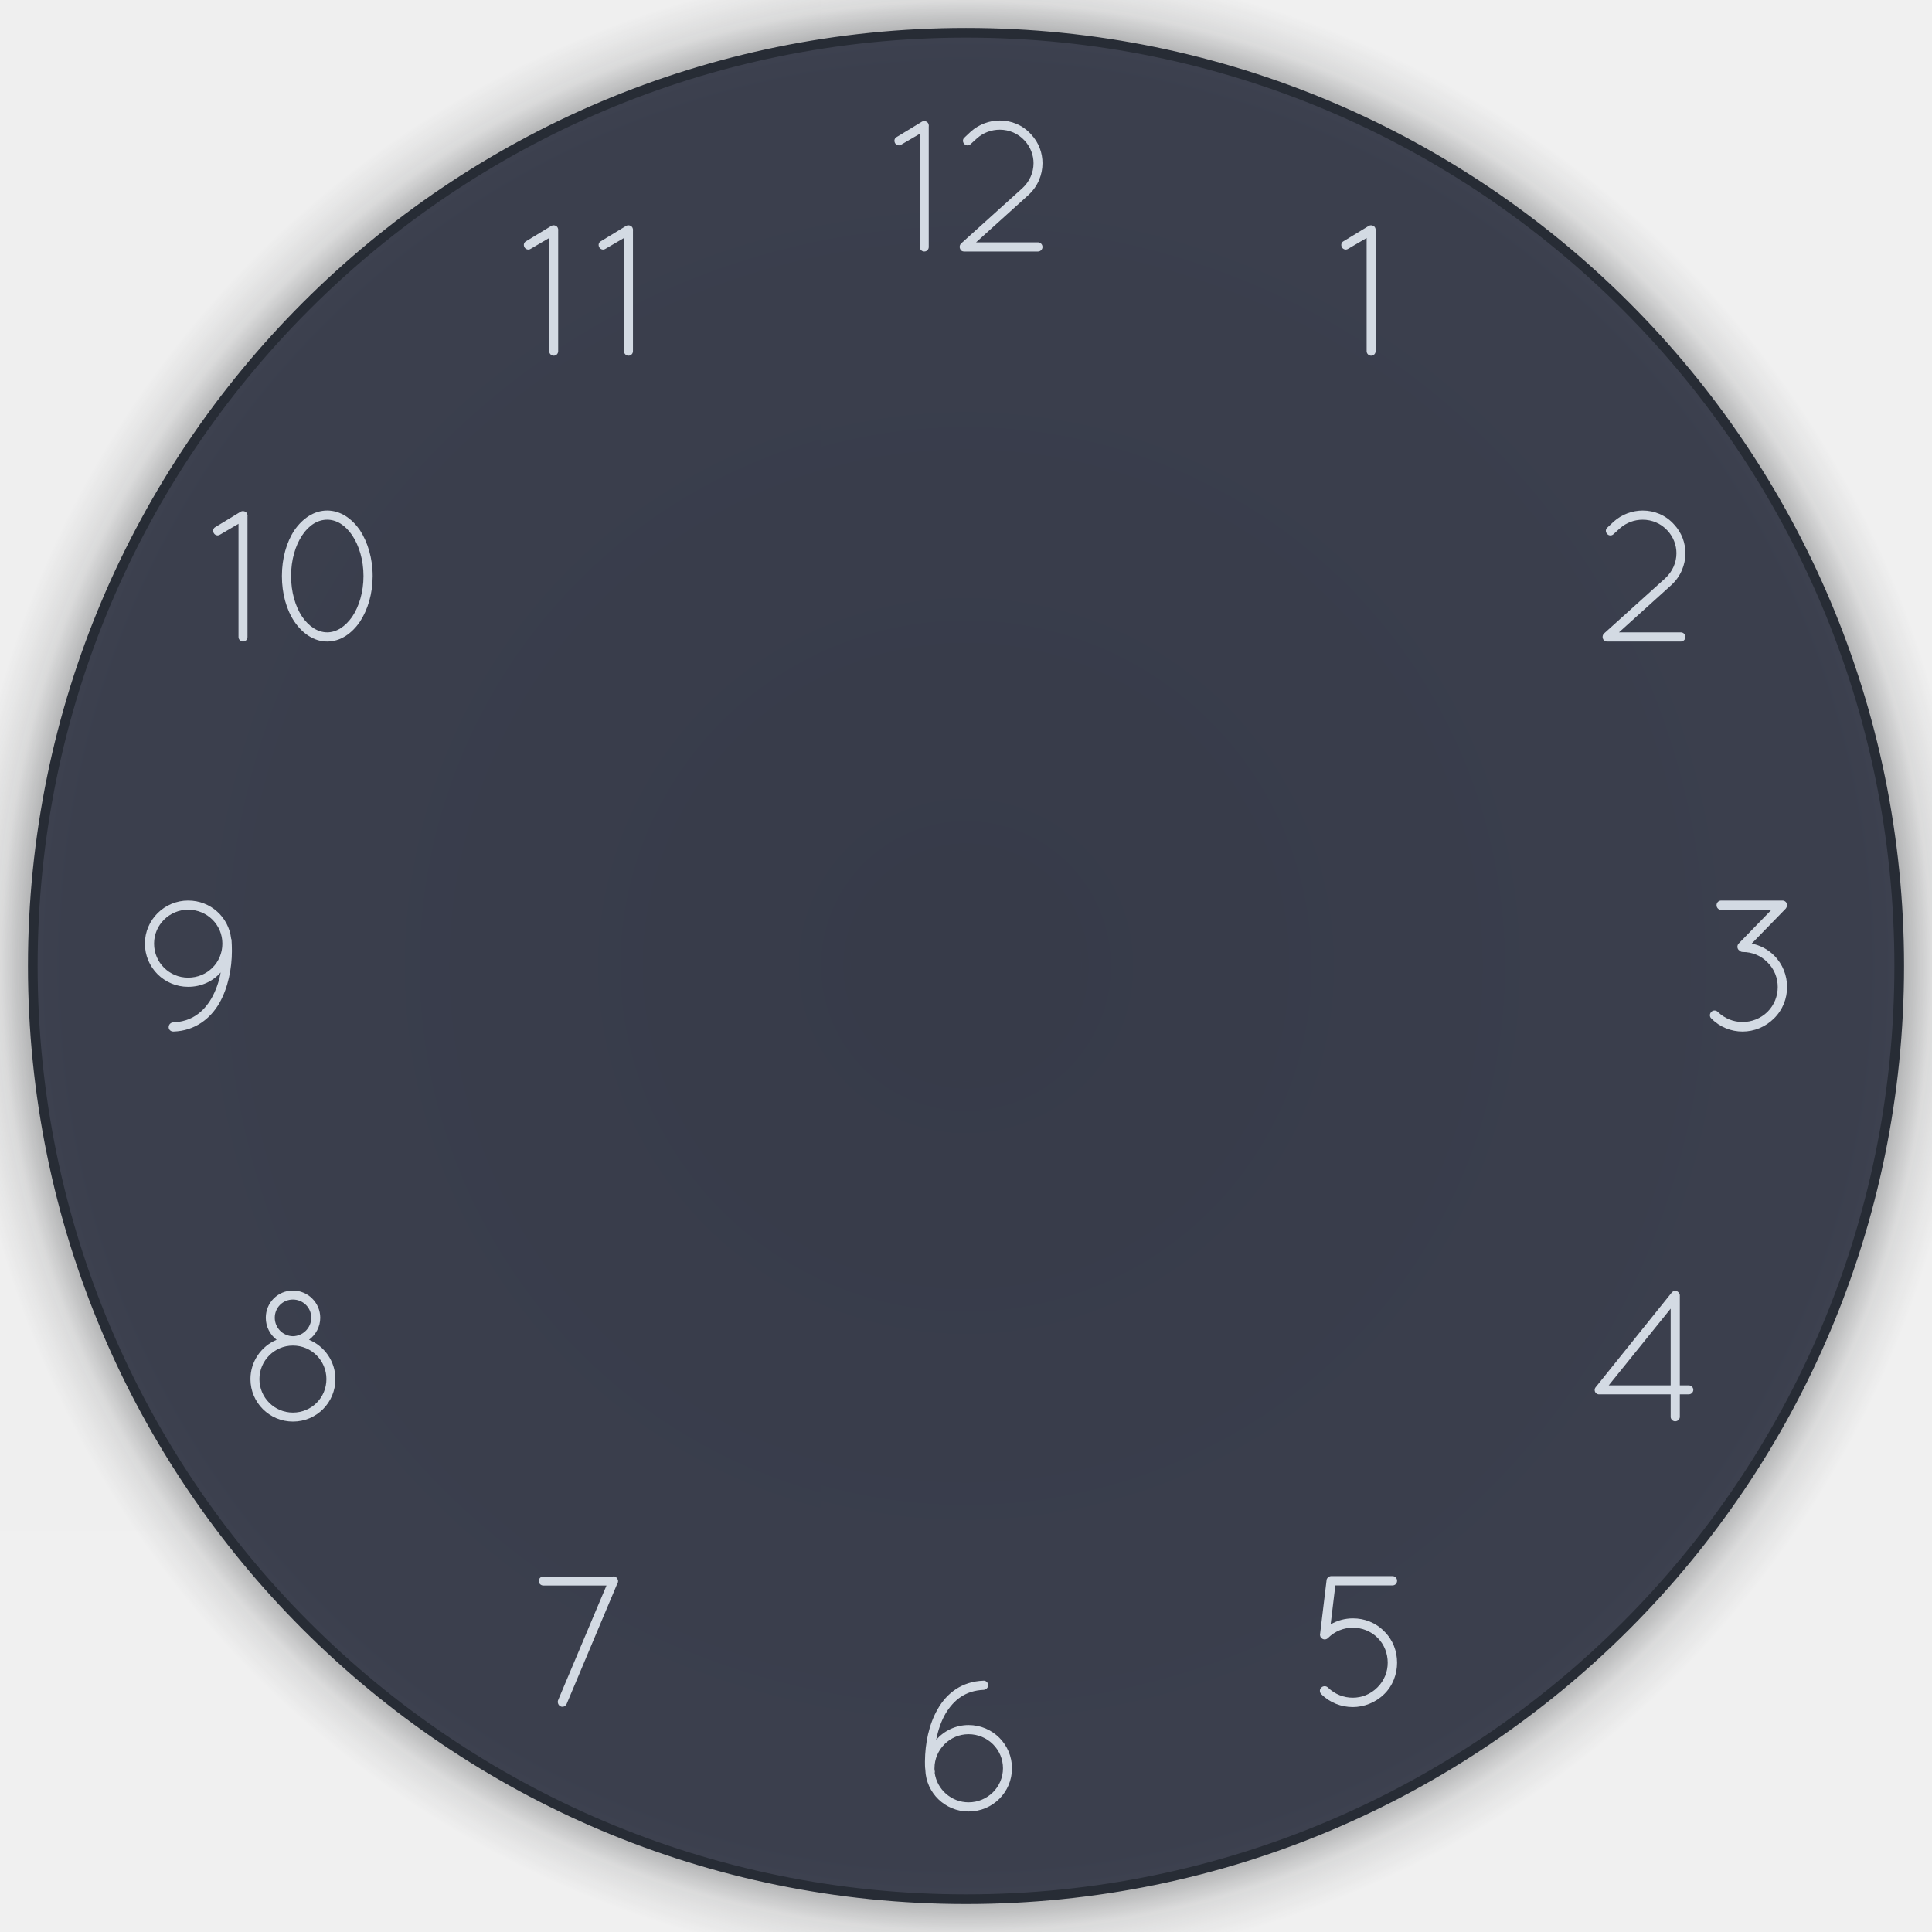
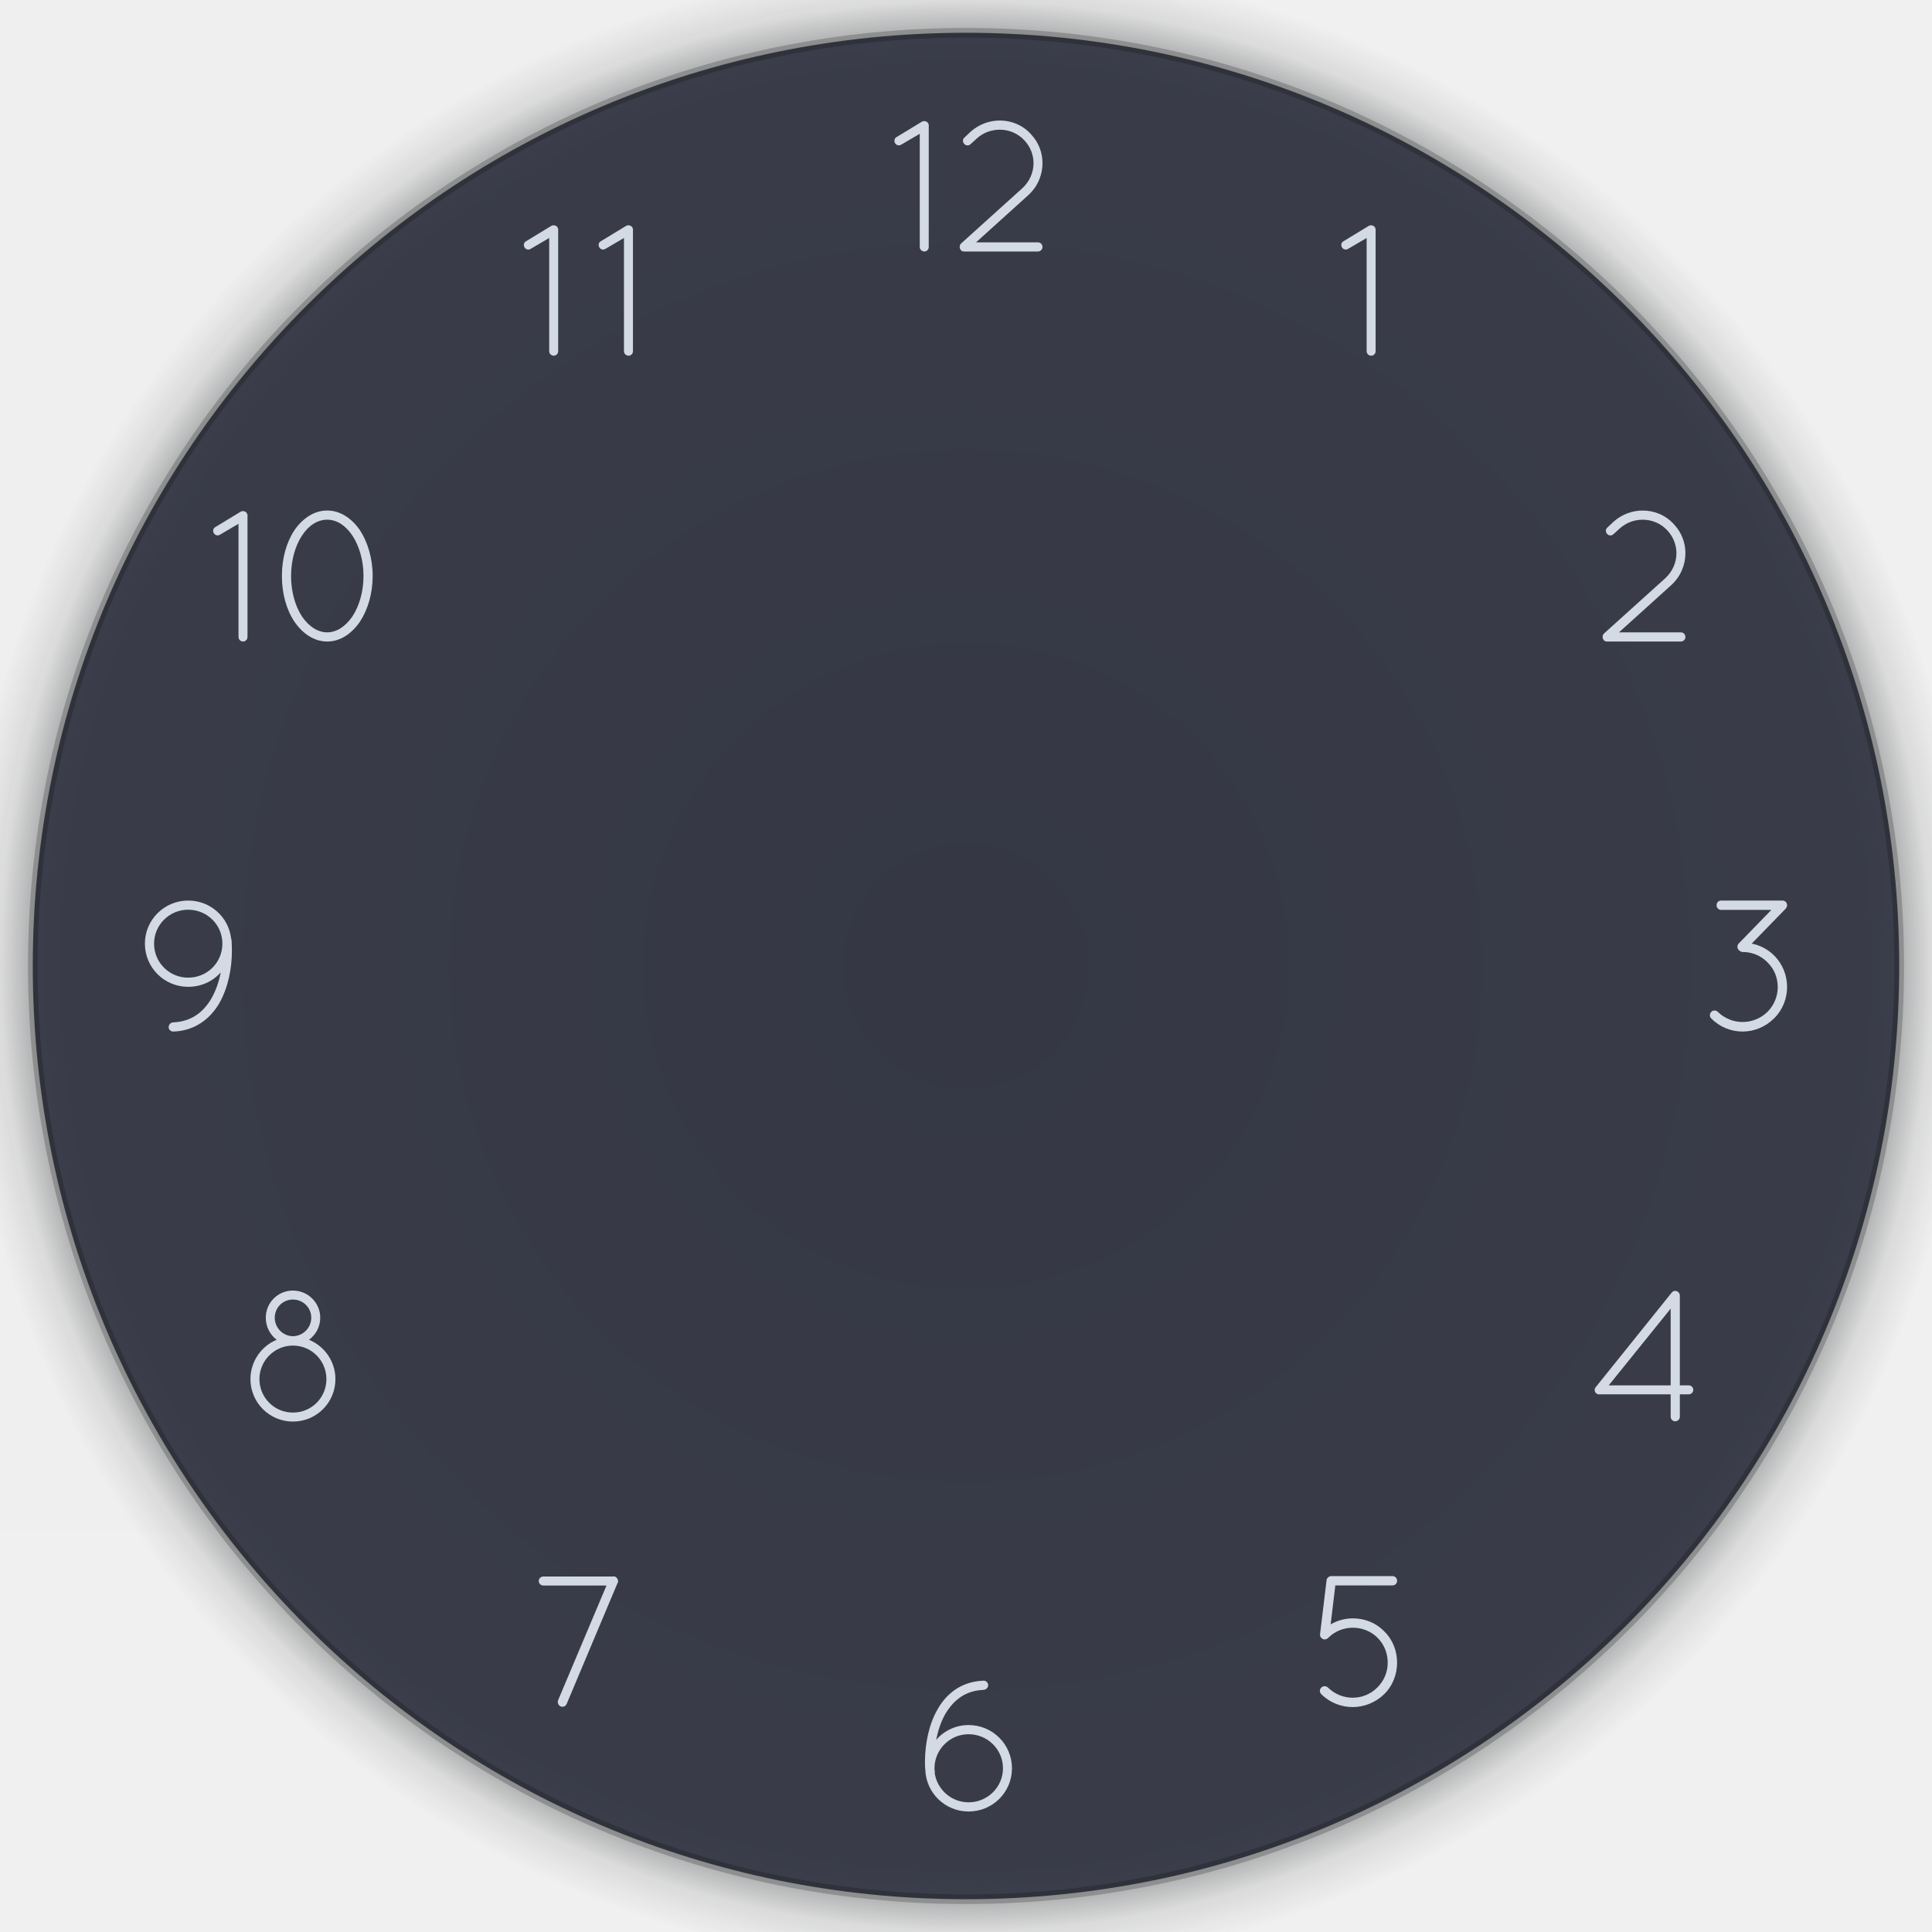
<svg xmlns="http://www.w3.org/2000/svg" xmlns:xlink="http://www.w3.org/1999/xlink" id="svg2" width="200" height="200" version="1">
  <defs id="defs5">
    <linearGradient id="linearGradient4011">
      <stop id="stop4013" style="stop-color:#232629;stop-opacity:1;" offset="0" />
      <stop id="stop4019" style="stop-color:#232629;stop-opacity:0.523;" offset=".9" />
      <stop id="stop4021" style="stop-color:#232629;stop-opacity:0.107;" offset=".96" />
      <stop id="stop4015" style="stop-color:#232629;stop-opacity:0;" offset="1" />
    </linearGradient>
    <radialGradient id="radialGradient4671" cx="1255.872" cy="382.729" r="96.606" fx="1255.872" fy="382.729" gradientTransform="matrix(1.076543,0,0,1.076543,-1252,-312.0245)" gradientUnits="userSpaceOnUse" xlink:href="#linearGradient4011" />
  </defs>
  <rect id="rect4069" style="opacity:0.005;fill:#717171;fill-opacity:1;stroke:none" width="214" height="214" x="-129.06" y="-55.53" />
  <g id="ClockFace">
    <circle id="path4329" style="fill:url(#radialGradient4671);fill-opacity:1;stroke:none" cx="100" cy="100" r="104" />
-     <circle id="path5099" style="opacity:0.95;fill:#383c4a;fill-opacity:1;stroke:none" cx="100" cy="100" r="96.606" />
-     <circle id="path5627" style="fill:none;stroke:#272c35;stroke-opacity:1" cx="100.001" cy="99.999" r="96.606" />
+     <circle id="path5099" style="opacity:0.95;fill:#353945;fill-opacity:1;stroke:none" cx="100" cy="100" r="96.606" />
+     <circle id="path5627" style="fill:none;stroke:#000000;stroke-opacity:0.2" cx="100.001" cy="99.999" r="96.606" />
    <g id="g4372" style="fill:#ffffff;fill-opacity:1;opacity:1">
      <path id="path4338" style="font-style:normal;font-variant:normal;font-weight:normal;font-stretch:normal;font-size:medium;line-height:125%;font-family:Quicksand;-inkscape-font-specification:'Quicksand, Normal';text-align:start;letter-spacing:0px;word-spacing:0px;writing-mode:lr-tb;text-anchor:start;opacity:1;fill:#d3dae3;fill-opacity:1;stroke:none;stroke-width:1px;stroke-linecap:butt;stroke-linejoin:miter;stroke-opacity:1" d="m 166.027,66.274 c 0.077,0.097 0.213,0.136 0.349,0.136 l 0.077,0 7.555,0 c 0.252,0 0.465,-0.213 0.465,-0.465 0,-0.271 -0.213,-0.484 -0.465,-0.484 l -6.412,0 5.424,-4.901 c 0.969,-0.891 1.453,-2.092 1.453,-3.293 0,-1.046 -0.368,-2.112 -1.162,-2.964 -0.872,-0.988 -2.073,-1.453 -3.255,-1.453 -1.066,0 -2.15,0.387 -3.003,1.143 l -0.659,0.62 c -0.194,0.155 -0.213,0.465 -0.019,0.659 0.155,0.194 0.465,0.213 0.659,0.019 l 0.659,-0.601 c 0.678,-0.601 1.511,-0.891 2.364,-0.891 0.949,0 1.899,0.387 2.577,1.143 0.601,0.659 0.911,1.492 0.911,2.325 0,0.969 -0.407,1.899 -1.162,2.596 l -6.335,5.715 c -0.194,0.194 -0.194,0.484 -0.019,0.697 z" />
      <path id="path4340" style="font-style:normal;font-variant:normal;font-weight:normal;font-stretch:normal;font-size:medium;line-height:125%;font-family:Quicksand;-inkscape-font-specification:'Quicksand, Normal';text-align:start;letter-spacing:0px;word-spacing:0px;writing-mode:lr-tb;text-anchor:start;opacity:1;fill:#d3dae3;fill-opacity:1;stroke:none;stroke-width:1px;stroke-linecap:butt;stroke-linejoin:miter;stroke-opacity:1" d="m 184.942,93.921 c 0.039,-0.058 0.058,-0.136 0.058,-0.213 0,-0.271 -0.213,-0.484 -0.484,-0.484 l -6.335,0 c -0.271,0 -0.484,0.213 -0.484,0.484 0,0.271 0.213,0.484 0.484,0.484 l 5.192,0 -3.371,3.468 c -0.194,0.194 -0.194,0.504 0,0.697 0,0 0.019,0 0.019,0 0.097,0.116 0.232,0.194 0.387,0.194 0.93,0 1.86,0.349 2.557,1.066 0.717,0.697 1.066,1.627 1.066,2.557 0,0.93 -0.349,1.86 -1.066,2.577 -0.717,0.697 -1.647,1.046 -2.577,1.046 -0.93,0 -1.84,-0.349 -2.557,-1.046 -0.194,-0.194 -0.504,-0.194 -0.678,0 -0.194,0.194 -0.194,0.504 0,0.678 0.891,0.911 2.073,1.356 3.235,1.356 0,0 0,0 0,0 1.182,0 2.363,-0.465 3.255,-1.356 0.911,-0.891 1.356,-2.073 1.356,-3.255 0,-1.182 -0.446,-2.364 -1.337,-3.255 -0.659,-0.659 -1.472,-1.066 -2.325,-1.24 l 3.507,-3.603 c 0.039,-0.039 0.077,-0.097 0.097,-0.155 z" />
      <path id="path4342" style="font-style:normal;font-variant:normal;font-weight:normal;font-stretch:normal;font-size:medium;line-height:125%;font-family:Quicksand;-inkscape-font-specification:'Quicksand, Normal';text-align:start;letter-spacing:0px;word-spacing:0px;writing-mode:lr-tb;text-anchor:start;opacity:1;fill:#d3dae3;fill-opacity:1;stroke:none;stroke-width:1px;stroke-linecap:butt;stroke-linejoin:miter;stroke-opacity:1" d="m 172.947,146.667 c 0,0.252 0.213,0.465 0.465,0.465 0.271,0 0.484,-0.213 0.484,-0.465 l 0,-2.325 0.911,0 c 0.271,0 0.484,-0.213 0.484,-0.465 0,-0.252 -0.213,-0.465 -0.484,-0.465 l -0.911,0 0,-9.299 0,-0.058 c 0,-0.019 -0.019,-0.039 -0.019,-0.077 -0.039,-0.077 -0.077,-0.174 -0.155,-0.232 -0.213,-0.174 -0.484,-0.155 -0.659,0.058 l -0.019,0.019 -7.846,9.764 c -0.174,0.194 -0.155,0.504 0.058,0.659 0.077,0.077 0.194,0.097 0.291,0.097 l 0.039,0 0.019,0 7.342,0 0,2.325 z m -6.412,-3.255 6.412,-7.943 0,7.943 -6.412,0 z" />
      <path id="path4344" style="font-style:normal;font-variant:normal;font-weight:normal;font-stretch:normal;font-size:medium;line-height:125%;font-family:Quicksand;-inkscape-font-specification:'Quicksand, Normal';text-align:start;letter-spacing:0px;word-spacing:0px;writing-mode:lr-tb;text-anchor:start;opacity:1;fill:#d3dae3;fill-opacity:1;stroke:none;stroke-width:1px;stroke-linecap:butt;stroke-linejoin:miter;stroke-opacity:1" d="m 140.034,176.717 c 1.162,0 2.363,-0.465 3.255,-1.337 0.911,-0.891 1.337,-2.092 1.337,-3.255 0,-1.201 -0.426,-2.364 -1.337,-3.255 -0.891,-0.911 -2.054,-1.337 -3.235,-1.337 -0.814,0 -1.608,0.213 -2.305,0.62 l 0.484,-4.03 5.909,0 c 0.271,0 0.484,-0.194 0.484,-0.484 0,-0.271 -0.213,-0.484 -0.484,-0.484 l -6.316,0 c -0.116,0 -0.232,0.039 -0.31,0.116 -0.116,0.077 -0.194,0.194 -0.194,0.349 l -0.659,5.463 c 0,0.039 -0.019,0.077 -0.019,0.097 0,0.058 0,0.116 0.019,0.155 0,0.019 0,0.039 0.019,0.058 l 0,0.019 c 0.019,0.058 0.058,0.116 0.116,0.155 0.174,0.194 0.484,0.194 0.678,0 0.717,-0.717 1.627,-1.066 2.577,-1.066 0.93,0 1.86,0.349 2.557,1.046 0.697,0.697 1.046,1.627 1.046,2.577 0,0.93 -0.349,1.84 -1.066,2.557 -0.717,0.717 -1.627,1.066 -2.557,1.066 -0.93,0 -1.84,-0.349 -2.557,-1.046 -0.194,-0.194 -0.504,-0.194 -0.697,0 -0.194,0.174 -0.194,0.484 0,0.678 0.891,0.891 2.073,1.337 3.255,1.337 z" />
      <path id="path4346" style="font-style:normal;font-variant:normal;font-weight:normal;font-stretch:normal;font-size:medium;line-height:125%;font-family:Quicksand;-inkscape-font-specification:'Quicksand, Normal';text-align:start;letter-spacing:0px;word-spacing:0px;writing-mode:lr-tb;text-anchor:start;opacity:1;fill:#d3dae3;fill-opacity:1;stroke:none;stroke-width:1px;stroke-linecap:butt;stroke-linejoin:miter;stroke-opacity:1" d="m 95.75,182.315 c 0,0.31 0,0.601 0.039,0.891 0.077,2.402 2.054,4.32 4.475,4.32 2.499,0 4.495,-1.995 4.495,-4.475 0,-2.46 -1.995,-4.475 -4.495,-4.475 -1.337,0 -2.538,0.601 -3.352,1.53 0.194,-0.969 0.504,-1.918 0.969,-2.712 0.852,-1.414 2.054,-2.383 3.952,-2.46 0.252,-0.019 0.465,-0.232 0.465,-0.504 -0.019,-0.252 -0.232,-0.465 -0.484,-0.446 -2.247,0.077 -3.816,1.298 -4.746,2.945 -0.93,1.608 -1.298,3.584 -1.317,5.386 z m 0.988,0.736 c 0,-1.937 1.589,-3.526 3.526,-3.526 1.976,0 3.565,1.589 3.565,3.526 0,1.937 -1.589,3.526 -3.565,3.526 -1.782,0 -3.274,-1.337 -3.507,-3.061 0.019,-0.039 0.019,-0.078 0.019,-0.136 -0.019,-0.078 -0.039,-0.155 -0.039,-0.252 l 0,-0.077 z" />
      <path id="path4348" style="font-style:normal;font-variant:normal;font-weight:normal;font-stretch:normal;font-size:medium;line-height:125%;font-family:Quicksand;-inkscape-font-specification:'Quicksand, Normal';text-align:start;letter-spacing:0px;word-spacing:0px;writing-mode:lr-tb;text-anchor:start;opacity:1;fill:#d3dae3;fill-opacity:1;stroke:none;stroke-width:1px;stroke-linecap:butt;stroke-linejoin:miter;stroke-opacity:1" d="m 58.039,176.646 c 0.077,0.039 0.116,0.039 0.194,0.039 0.174,0 0.349,-0.116 0.426,-0.291 l 5.25,-12.476 c 0.058,-0.077 0.077,-0.155 0.077,-0.252 0,-0.058 -0.019,-0.097 -0.039,-0.155 -0.039,-0.116 -0.136,-0.232 -0.252,-0.291 -0.097,-0.039 -0.194,-0.039 -0.291,-0.019 l -7.168,0 c -0.252,0 -0.465,0.213 -0.465,0.465 0,0.252 0.213,0.465 0.465,0.465 l 6.548,0 -5.018,11.895 c -0.077,0.233 0.039,0.523 0.271,0.62 z" />
      <path id="path4350" style="font-style:normal;font-variant:normal;font-weight:normal;font-stretch:normal;font-size:medium;line-height:125%;font-family:Quicksand;-inkscape-font-specification:'Quicksand, Normal';text-align:start;letter-spacing:0px;word-spacing:0px;writing-mode:lr-tb;text-anchor:start;opacity:1;fill:#d3dae3;fill-opacity:1;stroke:none;stroke-width:1px;stroke-linecap:butt;stroke-linejoin:miter;stroke-opacity:1" d="m 27.514,136.408 c 0,0.949 0.446,1.763 1.124,2.286 -1.589,0.659 -2.712,2.247 -2.712,4.068 0,2.441 1.976,4.398 4.398,4.398 2.441,0 4.398,-1.957 4.398,-4.398 0,-1.821 -1.124,-3.41 -2.732,-4.068 0.697,-0.523 1.162,-1.337 1.162,-2.286 0,-1.55 -1.279,-2.809 -2.828,-2.809 -1.569,0 -2.809,1.259 -2.809,2.809 z m -0.659,6.354 c 0,-1.899 1.55,-3.468 3.468,-3.468 1.937,0 3.468,1.569 3.468,3.468 0,1.918 -1.53,3.468 -3.468,3.468 -1.918,0 -3.468,-1.55 -3.468,-3.468 z m 1.589,-6.354 c 0,-1.046 0.833,-1.879 1.879,-1.879 1.046,0 1.899,0.833 1.899,1.879 0,1.046 -0.852,1.899 -1.899,1.918 -1.046,-0.019 -1.879,-0.872 -1.879,-1.918 z" />
      <path id="path4352" style="font-style:normal;font-variant:normal;font-weight:normal;font-stretch:normal;font-size:medium;line-height:125%;font-family:Quicksand;-inkscape-font-specification:'Quicksand, Normal';text-align:start;letter-spacing:0px;word-spacing:0px;writing-mode:lr-tb;text-anchor:start;opacity:1;fill:#d3dae3;fill-opacity:1;stroke:none;stroke-width:1px;stroke-linecap:butt;stroke-linejoin:miter;stroke-opacity:1" d="m 15,97.68 c 0,2.499 2.015,4.475 4.475,4.475 1.356,0 2.557,-0.562 3.371,-1.492 -0.174,0.969 -0.504,1.899 -0.969,2.712 -0.833,1.414 -2.073,2.383 -3.952,2.46 -0.271,0.019 -0.465,0.232 -0.465,0.504 0,0.252 0.213,0.446 0.484,0.446 l 0.019,0 c 2.228,-0.077 3.816,-1.337 4.746,-2.945 0.911,-1.608 1.298,-3.603 1.298,-5.405 0,-0.407 -0.019,-0.794 -0.039,-1.162 -0.019,-0.039 -0.019,-0.058 -0.039,-0.097 C 23.679,94.948 21.8,93.224 19.475,93.224 17.015,93.224 15,95.219 15,97.68 Z m 4.475,3.526 c -1.937,0 -3.526,-1.55 -3.526,-3.526 0,-1.937 1.589,-3.507 3.526,-3.507 1.976,0 3.545,1.569 3.545,3.507 0,1.976 -1.569,3.526 -3.545,3.526 z" />
      <path id="path4354" style="font-style:normal;font-variant:normal;font-weight:normal;font-stretch:normal;font-size:medium;line-height:125%;font-family:Quicksand;-inkscape-font-specification:'Quicksand, Normal';text-align:start;letter-spacing:0px;word-spacing:0px;writing-mode:lr-tb;text-anchor:start;opacity:1;fill:#d3dae3;fill-opacity:1;stroke:none;stroke-width:1px;stroke-linecap:butt;stroke-linejoin:miter;stroke-opacity:1" d="m 24.69,65.945 c 0,0.252 0.213,0.465 0.465,0.465 0.271,0 0.465,-0.213 0.465,-0.465 l 0,-12.457 c 0.019,-0.116 0,-0.232 -0.058,-0.349 -0.116,-0.213 -0.426,-0.291 -0.639,-0.174 L 22.307,54.554 c -0.232,0.116 -0.31,0.387 -0.174,0.639 0.077,0.136 0.232,0.232 0.407,0.232 0.077,0 0.174,-0.039 0.232,-0.077 l 1.918,-1.124 0,11.721 z" />
      <path id="path4356" style="font-style:normal;font-variant:normal;font-weight:normal;font-stretch:normal;font-size:medium;line-height:125%;font-family:Quicksand;-inkscape-font-specification:'Quicksand, Normal';text-align:start;letter-spacing:0px;word-spacing:0px;writing-mode:lr-tb;text-anchor:start;opacity:1;fill:#d3dae3;fill-opacity:1;stroke:none;stroke-width:1px;stroke-linecap:butt;stroke-linejoin:miter;stroke-opacity:1" d="m 30.481,64.356 c 0.833,1.22 2.015,2.054 3.39,2.054 1.375,0 2.557,-0.833 3.39,-2.054 0.814,-1.24 1.317,-2.906 1.317,-4.727 0,-1.821 -0.504,-3.487 -1.317,-4.746 -0.833,-1.201 -2.015,-2.034 -3.39,-2.034 -1.375,0 -2.557,0.833 -3.39,2.034 -0.833,1.259 -1.298,2.925 -1.298,4.746 0,1.821 0.465,3.487 1.298,4.727 z m 0.794,-8.931 c 0.697,-1.066 1.627,-1.627 2.596,-1.627 0,0 0,0 0,0 0.969,0 1.879,0.562 2.596,1.627 0.697,1.046 1.162,2.538 1.162,4.204 0,1.666 -0.465,3.158 -1.162,4.204 -0.717,1.027 -1.627,1.627 -2.596,1.627 -0.969,0 -1.899,-0.601 -2.596,-1.627 -0.697,-1.046 -1.143,-2.538 -1.143,-4.204 0,-1.666 0.446,-3.158 1.143,-4.204 z" />
      <path id="path4358" style="font-style:normal;font-variant:normal;font-weight:normal;font-stretch:normal;font-size:medium;line-height:125%;font-family:Quicksand;-inkscape-font-specification:'Quicksand, Normal';text-align:start;letter-spacing:0px;word-spacing:0px;writing-mode:lr-tb;text-anchor:start;opacity:1;fill:#d3dae3;fill-opacity:1;stroke:none;stroke-width:1px;stroke-linecap:butt;stroke-linejoin:miter;stroke-opacity:1" d="m 56.852,36.357 c 0,0.252 0.213,0.465 0.465,0.465 0.271,0 0.465,-0.213 0.465,-0.465 l 0,-12.457 c 0.019,-0.116 0,-0.232 -0.058,-0.349 -0.116,-0.213 -0.426,-0.291 -0.639,-0.174 l -2.615,1.589 c -0.232,0.116 -0.31,0.387 -0.174,0.639 0.077,0.136 0.232,0.232 0.407,0.232 0.077,0 0.174,-0.039 0.232,-0.077 l 1.918,-1.124 0,11.721 z" />
      <path id="path4360" style="font-style:normal;font-variant:normal;font-weight:normal;font-stretch:normal;font-size:medium;line-height:125%;font-family:Quicksand;-inkscape-font-specification:'Quicksand, Normal';text-align:start;letter-spacing:0px;word-spacing:0px;writing-mode:lr-tb;text-anchor:start;opacity:1;fill:#d3dae3;fill-opacity:1;stroke:none;stroke-width:1px;stroke-linecap:butt;stroke-linejoin:miter;stroke-opacity:1" d="m 64.593,36.357 c 0,0.252 0.213,0.465 0.465,0.465 0.271,0 0.465,-0.213 0.465,-0.465 l 0,-12.457 c 0.019,-0.116 0,-0.232 -0.058,-0.349 -0.116,-0.213 -0.426,-0.291 -0.639,-0.174 l -2.615,1.589 c -0.232,0.116 -0.31,0.387 -0.174,0.639 0.077,0.136 0.232,0.232 0.407,0.232 0.077,0 0.174,-0.039 0.232,-0.077 l 1.918,-1.124 0,11.721 z" />
      <path id="path4362" style="font-style:normal;font-variant:normal;font-weight:normal;font-stretch:normal;font-size:medium;line-height:125%;font-family:Quicksand;-inkscape-font-specification:'Quicksand, Normal';text-align:start;letter-spacing:0px;word-spacing:0px;writing-mode:lr-tb;text-anchor:start;opacity:1;fill:#d3dae3;fill-opacity:1;stroke:none;stroke-width:1px;stroke-linecap:butt;stroke-linejoin:miter;stroke-opacity:1" d="m 95.213,25.57 c 0,0.252 0.213,0.465 0.465,0.465 0.271,0 0.465,-0.213 0.465,-0.465 l 0,-12.457 c 0.019,-0.116 0,-0.232 -0.058,-0.349 -0.116,-0.213 -0.426,-0.291 -0.639,-0.174 l -2.615,1.589 c -0.232,0.116 -0.31,0.387 -0.174,0.639 0.077,0.136 0.232,0.232 0.407,0.232 0.077,0 0.174,-0.039 0.232,-0.077 l 1.918,-1.124 0,11.721 z" />
      <path id="path4364" style="font-style:normal;font-variant:normal;font-weight:normal;font-stretch:normal;font-size:medium;line-height:125%;font-family:Quicksand;-inkscape-font-specification:'Quicksand, Normal';text-align:start;letter-spacing:0px;word-spacing:0px;writing-mode:lr-tb;text-anchor:start;opacity:1;fill:#d3dae3;fill-opacity:1;stroke:none;stroke-width:1px;stroke-linecap:butt;stroke-linejoin:miter;stroke-opacity:1" d="m 99.473,25.899 c 0.077,0.097 0.213,0.136 0.349,0.136 l 0.077,0 7.555,0 c 0.252,0 0.465,-0.213 0.465,-0.465 0,-0.271 -0.213,-0.484 -0.465,-0.484 l -6.412,0 5.424,-4.901 c 0.969,-0.891 1.453,-2.092 1.453,-3.293 0,-1.046 -0.368,-2.112 -1.162,-2.964 -0.872,-0.988 -2.073,-1.453 -3.255,-1.453 -1.066,0 -2.15,0.387 -3.003,1.143 l -0.659,0.62 c -0.194,0.155 -0.213,0.465 -0.019,0.659 0.155,0.194 0.465,0.213 0.659,0.019 l 0.659,-0.601 c 0.678,-0.601 1.511,-0.891 2.364,-0.891 0.949,0 1.899,0.387 2.577,1.143 0.601,0.659 0.911,1.492 0.911,2.325 0,0.969 -0.407,1.899 -1.162,2.596 l -6.335,5.715 c -0.194,0.194 -0.194,0.484 -0.019,0.697 z" />
      <path id="path4336" style="font-style:normal;font-variant:normal;font-weight:normal;font-stretch:normal;font-size:medium;line-height:125%;font-family:Quicksand;-inkscape-font-specification:'Quicksand, Normal';text-align:start;letter-spacing:0px;word-spacing:0px;writing-mode:lr-tb;text-anchor:start;opacity:1;fill:#d3dae3;fill-opacity:1;stroke:none;stroke-width:1px;stroke-linecap:butt;stroke-linejoin:miter;stroke-opacity:1" d="m 141.473,36.357 c 0,0.252 0.213,0.465 0.465,0.465 0.271,0 0.465,-0.213 0.465,-0.465 l 0,-12.457 c 0.019,-0.116 0,-0.232 -0.058,-0.349 -0.116,-0.213 -0.426,-0.291 -0.639,-0.174 l -2.615,1.589 c -0.232,0.116 -0.31,0.387 -0.174,0.639 0.077,0.136 0.232,0.232 0.407,0.232 0.077,0 0.174,-0.039 0.232,-0.077 l 1.918,-1.124 0,11.721 z" />
    </g>
  </g>
  <g id="HourHand" transform="matrix(-0.6000147,-0.799989,0.799989,-0.6000147,367.5251,1262.698)">
    <rect id="rect4673" style="opacity:0.01;fill:#232629;fill-opacity:0.604;stroke:none" width="18" height="64" x="33" y="91" transform="matrix(-0.6000147,0.799989,-0.799989,-0.6000147,1122.662,607.6191)" />
    <path id="rect5450" style="fill:#d3dae3;fill-opacity:1;stroke:none" d="m 980.523,549.887 -5.955,-0.742 2.521,5.509 0.036,-0.051 34.481,25.905 3.422,-4.698 -34.481,-25.905 z" />
    <circle id="path5455-2" style="fill:#d3dae3;fill-opacity:1;stroke:none" cx="1771.396" cy="382.032" r="6.499" transform="translate(-753.9339,199.1847)" />
  </g>
  <g id="MinuteHand" style="fill:#717171;fill-opacity:1" transform="matrix(-0.5033012,0.864111,-0.864111,-0.5033012,1260.352,-486.6583)">
    <rect id="rect4675" style="opacity:0.01;fill:#232629;fill-opacity:0.604;stroke:none" width="12" height="85" x="64" y="94" transform="matrix(-0.5033012,-0.864111,0.864111,-0.5033012,966.2824,692.0649)" />
    <path id="rect5459" style="fill:#d3dae3;fill-opacity:1;stroke:none" d="m 588.165,1012.615 75.736,7e-4 0,3 -75.736,-7e-4 z" transform="matrix(0.8642748,-0.5030199,0.5030199,0.8642748,0,0)" />
    <circle id="path5457" style="fill:#d3dae3;fill-opacity:1;stroke:none" cx="1771.396" cy="382.032" r="6.499" transform="matrix(0.5647512,0,0,0.5647512,17.10373,365.5042)" />
  </g>
  <g id="SecondHand" style="fill:#e74c3c;fill-opacity:1" transform="matrix(-0.5006173,0.8656687,-0.8656687,-0.5006173,1284.495,-489.7159)">
    <rect id="rect6212" style="fill:#5294e2;fill-opacity:1;stroke:none" width="77.736" height="1.732" x="589.8" y="1011.19" transform="matrix(0.8660254,-0.5,0.5,0.8660254,0,0)" />
    <rect id="rect4677" style="opacity:0.01;fill:#5294e2;fill-opacity:1;stroke:none" width="8" height="7" x="106" y="96" transform="matrix(-0.5006173,-0.8656687,0.8656687,-0.5006173,985.8723,726.5489)" />
    <path id="path6214" style="fill:#5294e2;fill-opacity:1;stroke:none" d="m 1777.896,382.032 c 0,3.59 -2.91,6.499 -6.499,6.499 -3.59,0 -6.5,-2.91 -6.5,-6.499 0,-3.59 2.91,-6.499 6.5,-6.499 3.59,0 6.499,2.91 6.499,6.499 z" transform="matrix(0.2978345,0,0,0.2978345,489.8134,467.4493)" />
  </g>
  <g id="HourHandShadow" style="opacity:0.1" transform="matrix(-0.6000147,-0.799989,0.799989,-0.6000147,467.1252,1262.698)">
    <path id="path4376" style="fill:#262626;fill-opacity:0;stroke:none" d="m 980.523,549.887 -5.955,-0.742 2.521,5.509 0.036,-0.051 34.481,25.905 3.422,-4.698 -34.481,-25.905 z" />
    <circle id="path4378" style="fill:#232629;fill-opacity:0.004;stroke:none" cx="1771.396" cy="382.032" r="6.499" transform="translate(-754,199.1995)" />
  </g>
  <g id="SecondHandShadow" style="opacity:0.1;fill:#232629;fill-opacity:0" transform="matrix(-0.5006173,0.8656687,-0.8656687,-0.5006173,1296.495,-489.7159)">
    <path id="rect4414" style="fill:#232629;fill-opacity:0;stroke:none" d="m 591.805,1011.186 75.736,0 0,1.732 -75.736,0 z" transform="matrix(0.8660254,-0.5,0.5,0.8660254,0,0)" />
    <circle id="path4416" style="fill:#232629;fill-opacity:0;stroke:none" cx="1771.396" cy="382.032" r="6.499" transform="matrix(0.2978345,0,0,0.2978345,489.8134,467.4493)" />
    <rect id="rect4715" style="opacity:0.01;fill:#232629;fill-opacity:0;stroke:none" width="6" height="82" x="113" y="97" transform="matrix(-0.5006173,-0.8656687,0.8656687,-0.5006173,988.876,731.7429)" />
  </g>
  <circle id="HandCenterScrew" style="opacity:0.001;fill:#232629;fill-opacity:1;stroke:none" d="m -45,100 a 5,5 0 1 1 -10,0 5,5 0 1 1 10,0 z" />
  <g id="MinuteHandShadow" style="opacity:0.1;fill:#232629;fill-opacity:1" transform="matrix(-0.5033012,0.864111,-0.864111,-0.5033012,1348.352,-486.6583)">
    <path id="rect4404" style="fill:#262626;fill-opacity:0;stroke:none" d="m 590.165,1012.615 73.736,0 0,3 -73.736,0 z" transform="matrix(0.8642748,-0.5030199,0.5030199,0.8642748,0,0)" />
    <circle id="path4406" style="fill:#232629;fill-opacity:0.004;stroke:none" cx="1771.396" cy="382.032" r="6.499" transform="matrix(0.6249637,0,0,0.6249637,-89.66208,342.4755)" />
  </g>
</svg>
